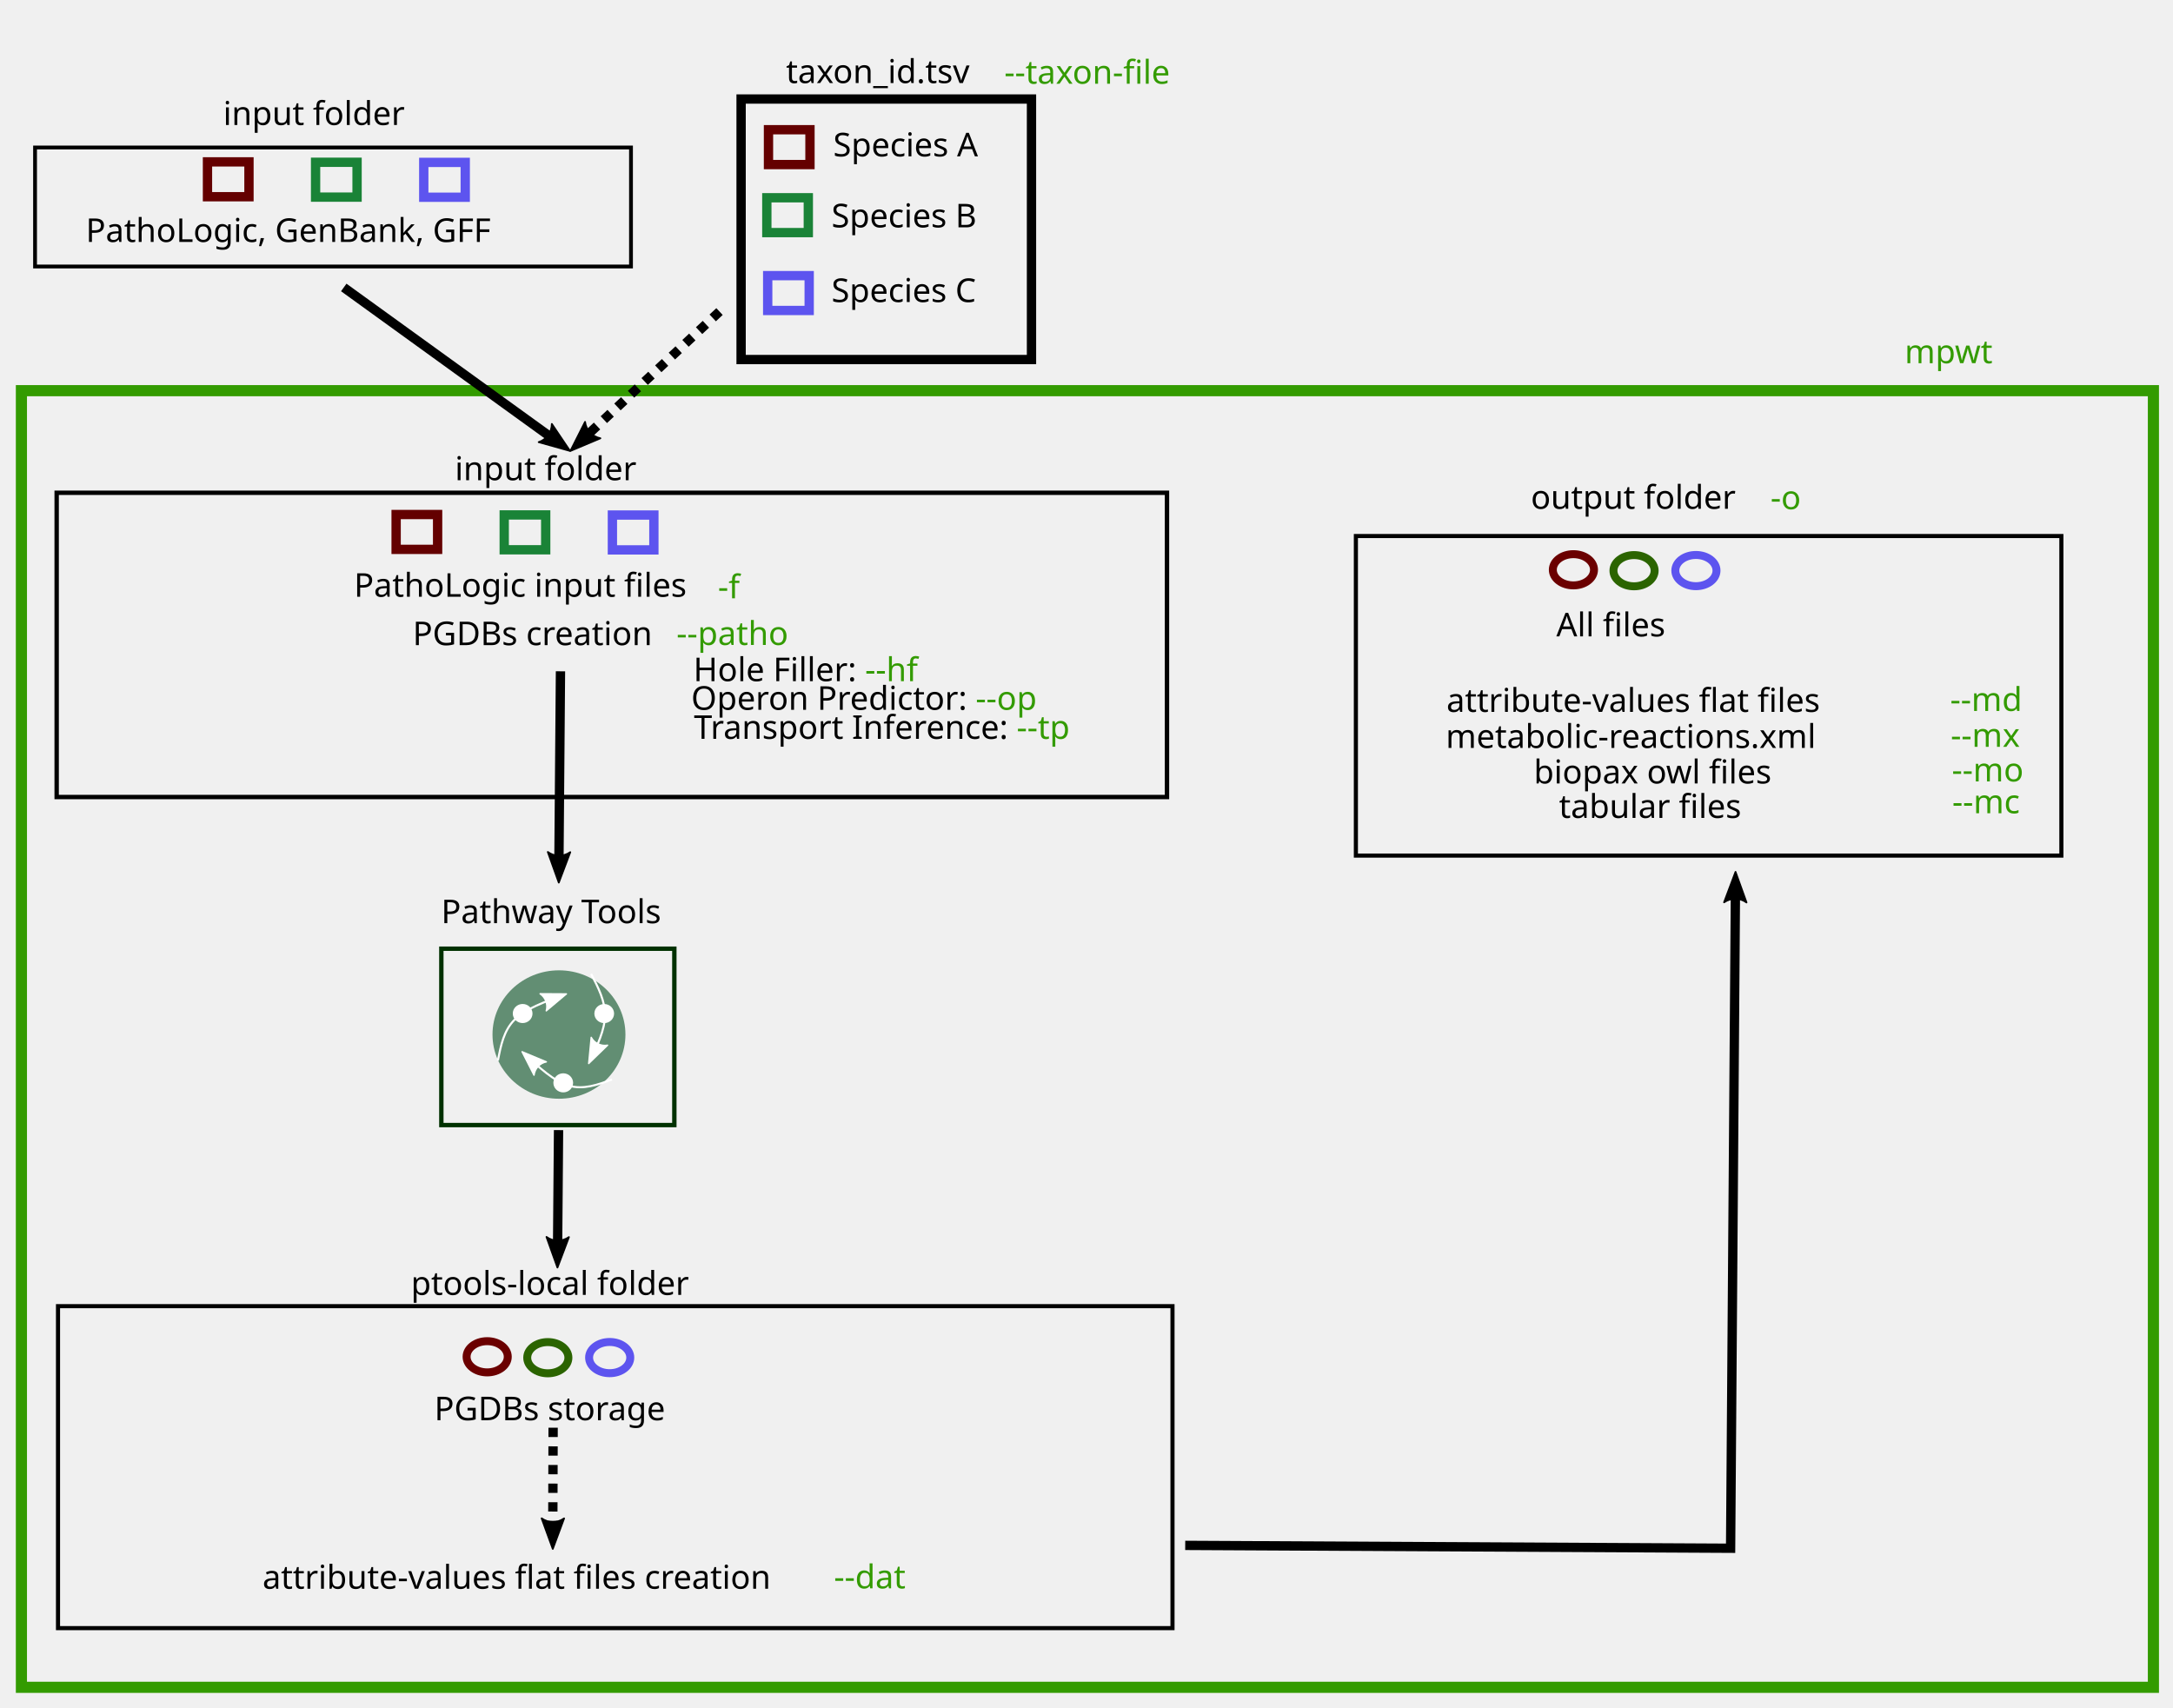
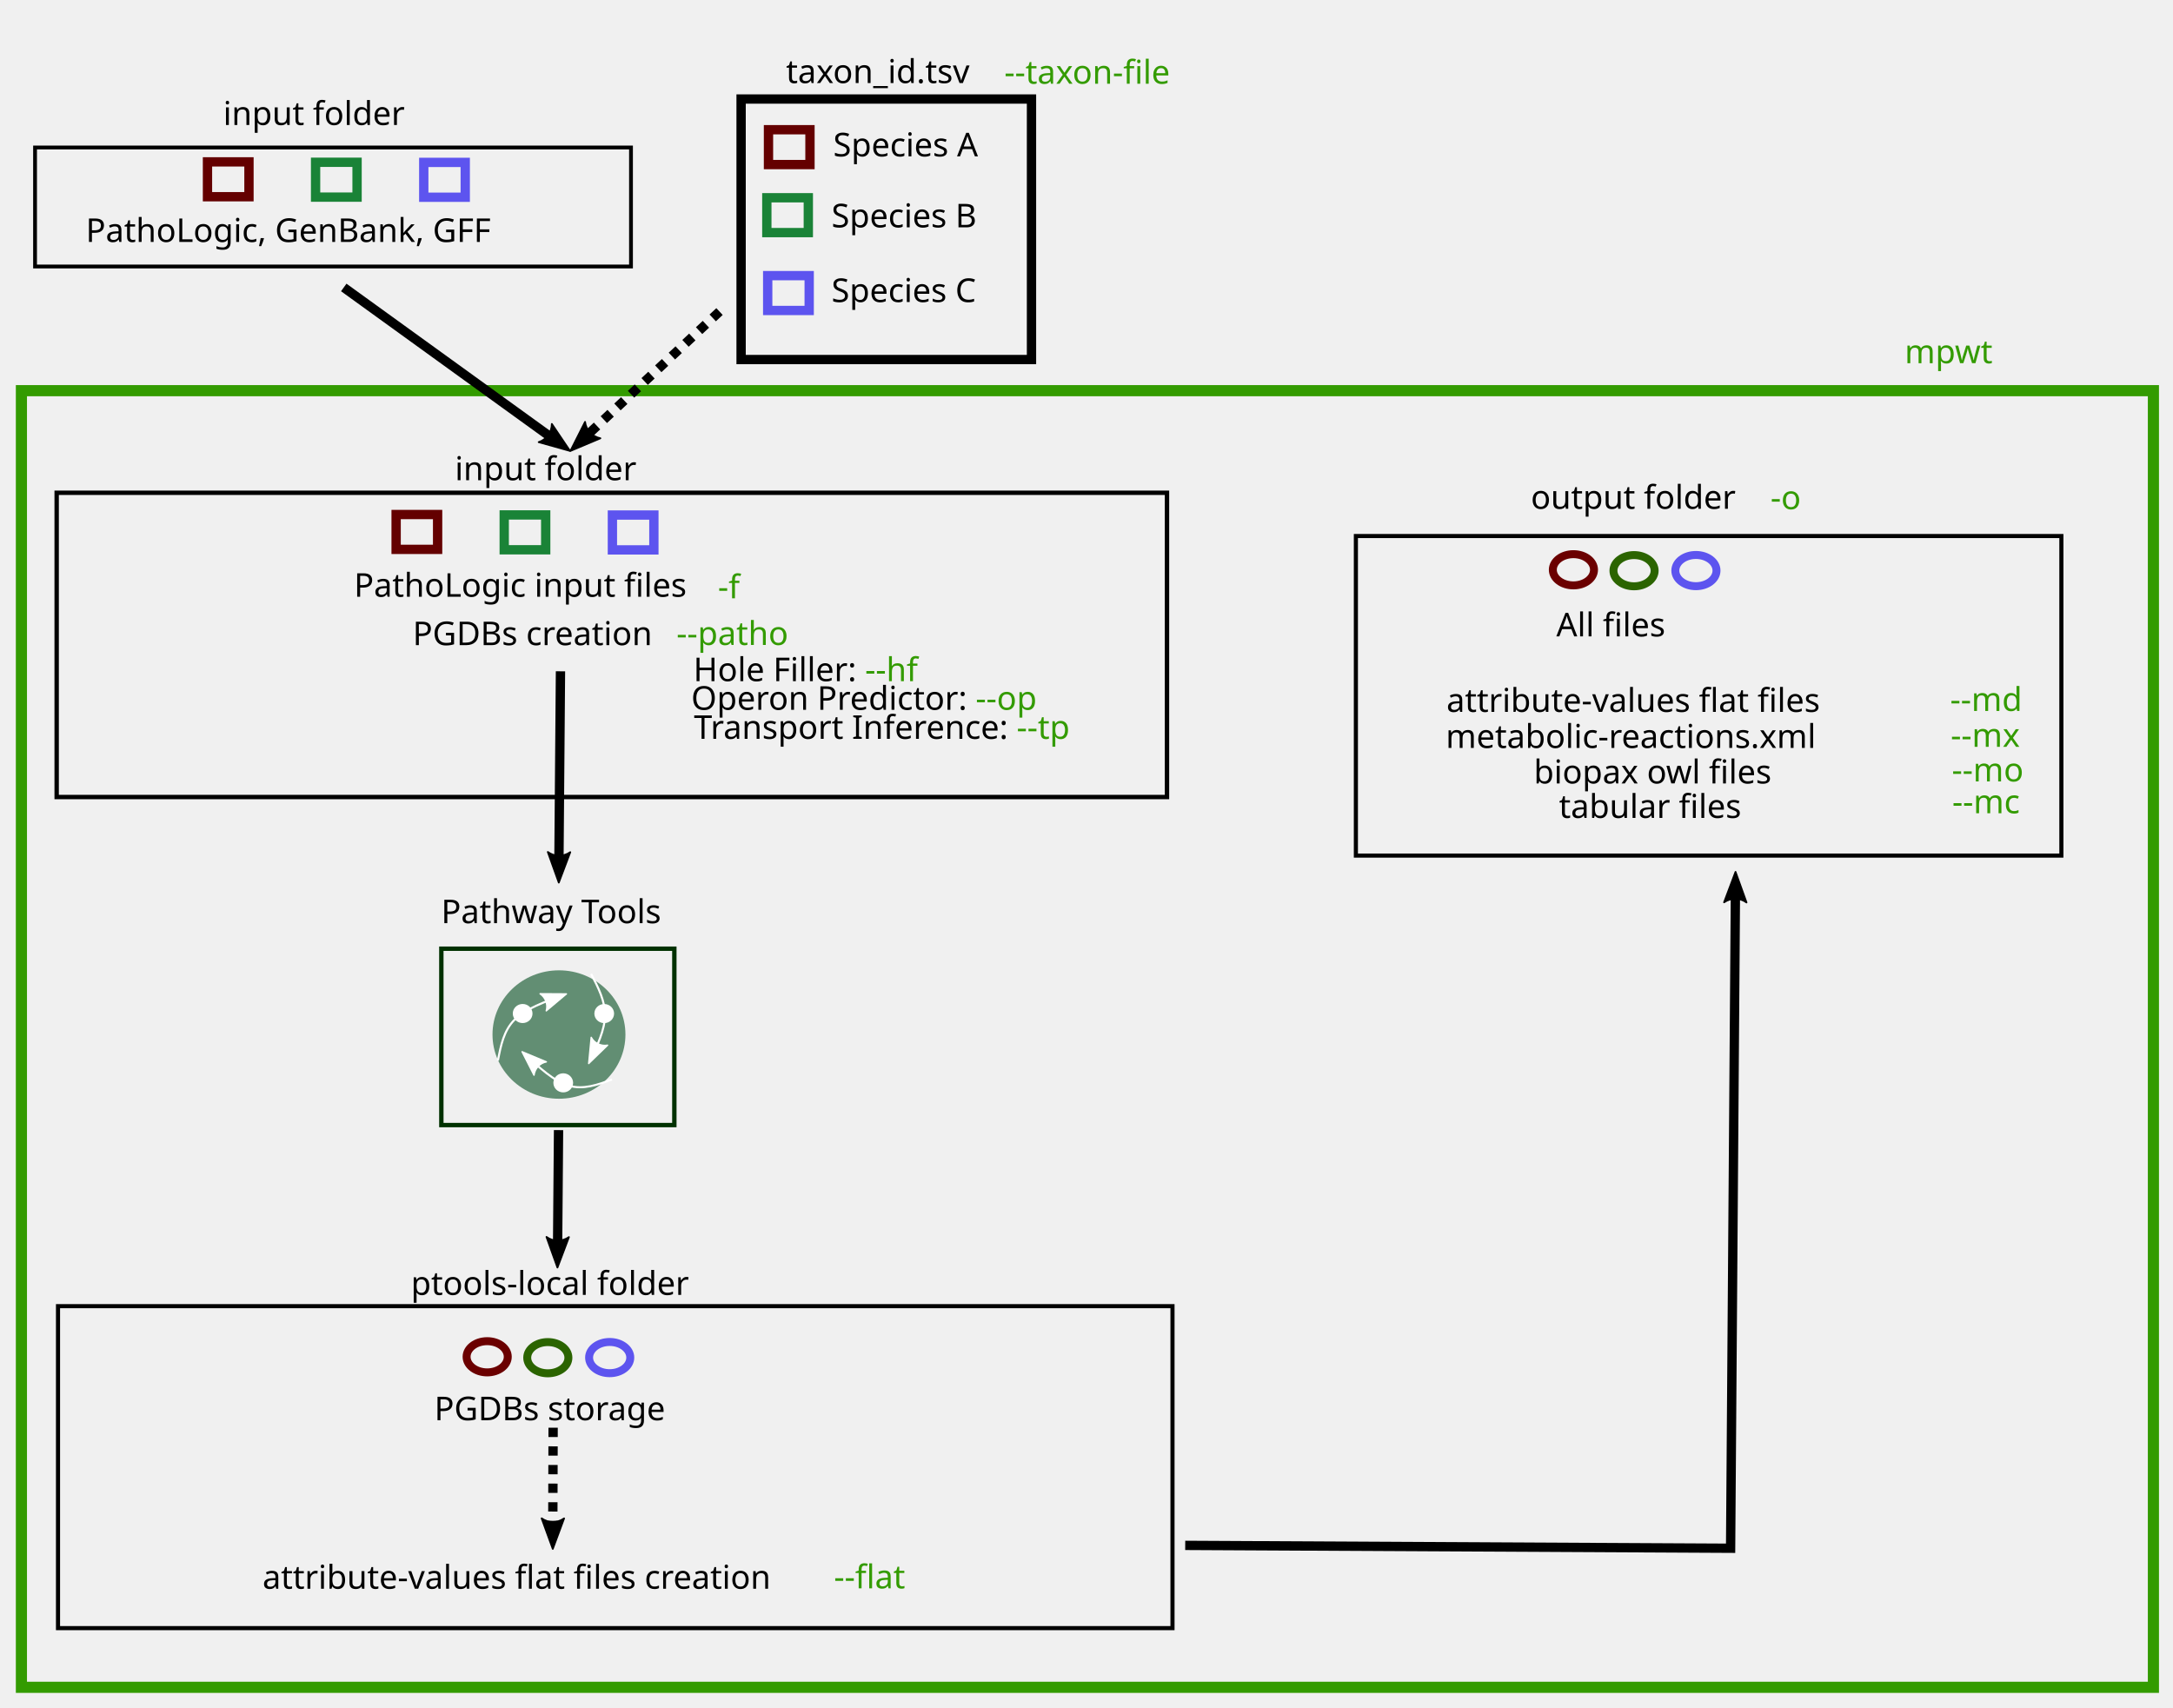
<svg xmlns="http://www.w3.org/2000/svg" xmlns:xlink="http://www.w3.org/1999/xlink" width="700mm" height="550mm" viewBox="0 0 700 550" version="1.1" id="svg8">
  <defs id="defs2">
    <marker style="overflow:visible;" id="marker5314" refX="0.0" refY="0.0" orient="auto">
      <path transform="scale(1.1) rotate(180) translate(1,0)" d="M 8.719,4.034 L -2.207,0.016 L 8.719,-4.002 C 6.973,-1.63 6.983,1.616 8.719,4.034 z " style="fill-rule:evenodd;stroke-width:0.625;stroke-linejoin:round;stroke:#ffffff;stroke-opacity:1;fill:#ffffff;fill-opacity:1" id="path5072" />
    </marker>
    <marker style="overflow:visible" id="marker3137" refX="0" refY="0" orient="auto">
      <path transform="matrix(-0.3,0,0,-0.3,0.69,0)" d="M 8.719,4.034 -2.207,0.016 8.719,-4.002 c -1.745,2.372 -1.735,5.617 -6e-7,8.035 z" style="fill:#000000;fill-opacity:1;fill-rule:evenodd;stroke:#000000;stroke-width:0.625;stroke-linejoin:round;stroke-opacity:1" id="path3135" />
    </marker>
    <marker style="overflow:visible" id="marker2995" refX="0" refY="0" orient="auto">
      <path transform="matrix(-0.3,0,0,-0.3,0.69,0)" d="M 8.719,4.034 -2.207,0.016 8.719,-4.002 c -1.745,2.372 -1.735,5.617 -6e-7,8.035 z" style="fill:#000000;fill-opacity:1;fill-rule:evenodd;stroke:#000000;stroke-width:0.625;stroke-linejoin:round;stroke-opacity:1" id="path2993" />
    </marker>
    <marker orient="auto" refY="0" refX="0" id="Arrow2Send" style="overflow:visible">
      <path id="path1419" style="fill:#000000;fill-opacity:1;fill-rule:evenodd;stroke:#000000;stroke-width:0.625;stroke-linejoin:round;stroke-opacity:1" d="M 8.719,4.034 -2.207,0.016 8.719,-4.002 c -1.745,2.372 -1.735,5.617 -6e-7,8.035 z" transform="matrix(-0.3,0,0,-0.3,0.69,0)" />
    </marker>
    <marker orient="auto" refY="0" refX="0" id="marker3495" style="overflow:visible">
      <path id="path3493" d="M 0,-7.071 -7.071,0 0,7.071 7.071,0 Z" style="fill:#000000;fill-opacity:1;fill-rule:evenodd;stroke:#000000;stroke-width:1pt;stroke-opacity:1" transform="scale(0.4)" />
    </marker>
    <marker style="overflow:visible" id="marker2469" refX="0" refY="0" orient="auto">
      <path transform="scale(0.4)" style="fill:#000000;fill-opacity:1;fill-rule:evenodd;stroke:#000000;stroke-width:1pt;stroke-opacity:1" d="M 0,-7.071 -7.071,0 0,7.071 7.071,0 Z" id="path2467" />
    </marker>
    <linearGradient id="linearGradient2311">
      <stop style="stop-color:#000000;stop-opacity:1;" offset="0" id="stop2307" />
      <stop style="stop-color:#000000;stop-opacity:0;" offset="1" id="stop2309" />
    </linearGradient>
    <marker orient="auto" refY="0" refX="0" id="marker1751" style="overflow:visible">
      <path id="path1749" d="M 0,-7.071 -7.071,0 0,7.071 7.071,0 Z" style="fill:#000000;fill-opacity:1;fill-rule:evenodd;stroke:#000000;stroke-width:1pt;stroke-opacity:1" transform="scale(0.4)" />
    </marker>
    <marker style="overflow:visible" id="marker1655" refX="0" refY="0" orient="auto">
      <path transform="scale(0.4)" style="fill:#000000;fill-opacity:1;fill-rule:evenodd;stroke:#000000;stroke-width:1pt;stroke-opacity:1" d="M 0,-7.071 -7.071,0 0,7.071 7.071,0 Z" id="path1653" />
    </marker>
    <marker orient="auto" refY="0" refX="0" id="marker1516" style="overflow:visible">
      <path id="path1514" d="M 5.77,0 -2.88,5 V -5 Z" style="fill:#000000;fill-opacity:1;fill-rule:evenodd;stroke:#000000;stroke-width:1pt;stroke-opacity:1" transform="scale(0.8)" />
    </marker>
    <marker style="overflow:visible" id="marker6047" refX="0" refY="0" orient="auto">
      <path transform="scale(-0.8)" style="fill:#000000;fill-opacity:1;fill-rule:evenodd;stroke:#000000;stroke-width:1pt;stroke-opacity:1" d="M 5.77,0 -2.88,5 V -5 Z" id="path6045" />
    </marker>
    <marker style="overflow:visible" id="marker5811" refX="0" refY="0" orient="auto">
      <path transform="scale(0.8)" style="fill:#000000;fill-opacity:1;fill-rule:evenodd;stroke:#000000;stroke-width:1pt;stroke-opacity:1" d="M 5.77,0 -2.88,5 V -5 Z" id="path5809" />
    </marker>
    <marker orient="auto" refY="0" refX="0" id="Arrow2Lend" style="overflow:visible">
      <path id="path5326" style="fill:#000000;fill-opacity:1;fill-rule:evenodd;stroke:#000000;stroke-width:0.625;stroke-linejoin:round;stroke-opacity:1" d="M 8.719,4.034 -2.207,0.016 8.719,-4.002 c -1.745,2.372 -1.735,5.617 -6e-7,8.035 z" transform="matrix(-1.1,0,0,-1.1,-1.1,0)" />
    </marker>
    <marker orient="auto" refY="0" refX="0" id="Arrow1Lstart" style="overflow:visible">
      <path id="path5305" d="M 0,0 5,-5 -12.5,0 5,5 Z" style="fill:#000000;fill-opacity:1;fill-rule:evenodd;stroke:#000000;stroke-width:1pt;stroke-opacity:1" transform="matrix(0.8,0,0,0.8,10,0)" />
    </marker>
    <marker orient="auto" refY="0" refX="0" id="Arrow1Lend" style="overflow:visible">
      <path id="path5308" d="M 0,0 5,-5 -12.5,0 5,5 Z" style="fill:#000000;fill-opacity:1;fill-rule:evenodd;stroke:#000000;stroke-width:1pt;stroke-opacity:1" transform="matrix(-0.8,0,0,-0.8,-10,0)" />
    </marker>
    <marker style="overflow:visible" id="marker6083-6" refX="0" refY="0" orient="auto">
      <path transform="scale(0.8)" style="fill:#000000;fill-opacity:1;fill-rule:evenodd;stroke:#000000;stroke-width:1pt;stroke-opacity:1" d="M 5.77,0 -2.88,5 V -5 Z" id="path6081-5" />
    </marker>
    <marker style="overflow:visible" id="marker6083-6-4" refX="0" refY="0" orient="auto">
      <path transform="scale(0.8)" style="fill:#000000;fill-opacity:1;fill-rule:evenodd;stroke:#000000;stroke-width:1pt;stroke-opacity:1" d="M 5.77,0 -2.88,5 V -5 Z" id="path6081-5-1" />
    </marker>
    <marker orient="auto" refY="0" refX="0" id="marker1516-6" style="overflow:visible">
      <path id="path1514-4" d="M 5.77,0 -2.88,5 V -5 Z" style="fill:#000000;fill-opacity:1;fill-rule:evenodd;stroke:#000000;stroke-width:1pt;stroke-opacity:1" transform="scale(0.8)" />
    </marker>
    <linearGradient xlink:href="#linearGradient2311" id="linearGradient2313" x1="74.477" y1="47.095" x2="296.805" y2="47.095" gradientUnits="userSpaceOnUse" />
    <marker style="overflow:visible" id="marker2469-7" refX="0" refY="0" orient="auto">
      <path transform="scale(0.4)" style="fill:#000000;fill-opacity:1;fill-rule:evenodd;stroke:#000000;stroke-width:1pt;stroke-opacity:1" d="M 0,-7.071 -7.071,0 0,7.071 7.071,0 Z" id="path2467-1" />
    </marker>
    <marker style="overflow:visible" id="marker2469-7-8" refX="0" refY="0" orient="auto">
      <path transform="scale(0.4)" style="fill:#000000;fill-opacity:1;fill-rule:evenodd;stroke:#000000;stroke-width:1pt;stroke-opacity:1" d="M 0,-7.071 -7.071,0 0,7.071 7.071,0 Z" id="path2467-1-6" />
    </marker>
    <marker orient="auto" refY="0" refX="0" id="marker3495-0" style="overflow:visible">
      <path id="path3493-7" d="M 0,-7.071 -7.071,0 0,7.071 7.071,0 Z" style="fill:#000000;fill-opacity:1;fill-rule:evenodd;stroke:#000000;stroke-width:1pt;stroke-opacity:1" transform="scale(0.4)" />
    </marker>
    <marker orient="auto" refY="0" refX="0" id="marker1751-2" style="overflow:visible">
      <path id="path1749-8" d="M 0,-7.071 -7.071,0 0,7.071 7.071,0 Z" style="fill:#000000;fill-opacity:1;fill-rule:evenodd;stroke:#000000;stroke-width:1pt;stroke-opacity:1" transform="scale(0.4)" />
    </marker>
    <marker orient="auto" refY="0" refX="0" id="Arrow2Send-8" style="overflow:visible">
      <path id="path1419-6" style="fill:#000000;fill-opacity:1;fill-rule:evenodd;stroke:#000000;stroke-width:0.625;stroke-linejoin:round;stroke-opacity:1" d="M 8.719,4.034 -2.207,0.016 8.719,-4.002 c -1.745,2.372 -1.735,5.617 -6e-7,8.035 z" transform="matrix(-0.3,0,0,-0.3,0.69,0)" />
    </marker>
    <marker orient="auto" refY="0" refX="0" id="Arrow2Send-8-6" style="overflow:visible">
      <path id="path1419-6-0" style="fill:#000000;fill-opacity:1;fill-rule:evenodd;stroke:#000000;stroke-width:0.625;stroke-linejoin:round;stroke-opacity:1" d="M 8.719,4.034 -2.207,0.016 8.719,-4.002 c -1.745,2.372 -1.735,5.617 -6e-7,8.035 z" transform="matrix(-0.3,0,0,-0.3,0.69,0)" />
    </marker>
    <marker orient="auto" refY="0" refX="0" id="Arrow2Send-8-7" style="overflow:visible">
      <path id="path1419-6-6" style="fill:#000000;fill-opacity:1;fill-rule:evenodd;stroke:#000000;stroke-width:0.625;stroke-linejoin:round;stroke-opacity:1" d="M 8.719,4.034 -2.207,0.016 8.719,-4.002 c -1.745,2.372 -1.735,5.617 -6e-7,8.035 z" transform="matrix(-0.3,0,0,-0.3,0.69,0)" />
    </marker>
    <marker orient="auto" refY="0" refX="0" id="Arrow2Send-8-1" style="overflow:visible">
      <path id="path1419-6-5" style="fill:#000000;fill-opacity:1;fill-rule:evenodd;stroke:#000000;stroke-width:0.625;stroke-linejoin:round;stroke-opacity:1" d="M 8.719,4.034 -2.207,0.016 8.719,-4.002 c -1.745,2.372 -1.735,5.617 -6e-7,8.035 z" transform="matrix(-0.3,0,0,-0.3,0.69,0)" />
    </marker>
    <marker style="overflow:visible" id="marker5314-5" refX="0" refY="0" orient="auto">
      <path transform="matrix(-1.1,0,0,-1.1,-1.1,0)" d="M 8.719,4.034 -2.207,0.016 8.719,-4.002 c -1.745,2.372 -1.735,5.617 -6e-7,8.035 z" style="fill:#ffffff;fill-opacity:1;fill-rule:evenodd;stroke:#ffffff;stroke-width:0.625;stroke-linejoin:round;stroke-opacity:1" id="path5072-5" />
    </marker>
    <marker style="overflow:visible" id="marker5314-5-2" refX="0" refY="0" orient="auto">
      <path transform="matrix(-1.1,0,0,-1.1,-1.1,0)" d="M 8.719,4.034 -2.207,0.016 8.719,-4.002 c -1.745,2.372 -1.735,5.617 -6e-7,8.035 z" style="fill:#ffffff;fill-opacity:1;fill-rule:evenodd;stroke:#ffffff;stroke-width:0.625;stroke-linejoin:round;stroke-opacity:1" id="path5072-5-8" />
    </marker>
  </defs>
  <g id="layer1" transform="translate(-1.156679,309.6719)">
    <rect style="fill:#241f1c;fill-opacity:0;stroke:#339b00;stroke-width:3.59;stroke-miterlimit:4;stroke-dasharray:none;stroke-opacity:1" id="rect21" width="686.792" height="417.686" x="8.054" y="-183.824" />
    <flowRoot xml:space="preserve" id="flowRoot4535" style="font-style:normal;font-weight:normal;font-size:40px;line-height:1.25;font-family:sans-serif;letter-spacing:0px;word-spacing:0px;fill:#000000;fill-opacity:1;stroke:none" transform="scale(0.2645833)">
      <flowRegion id="flowRegion4537">
        <rect id="rect4539" width="165.665" height="74.751" x="-12.122" y="39.636" />
      </flowRegion>
      <flowPara id="flowPara4541">PathoLogic, GenbBank, GFF</flowPara>
    </flowRoot>
    <text xml:space="preserve" style="font-style:normal;font-weight:normal;font-size:10.583px;line-height:1.25;font-family:sans-serif;letter-spacing:0px;word-spacing:0px;fill:#000000;fill-opacity:1;stroke:none;stroke-width:0.265" x="28.788" y="-231.735" id="text1171">
      <tspan x="28.788" y="-231.735" id="tspan1169" style="stroke-width:0.265">
        <tspan x="28.788" y="-231.735" id="tspan1167" style="stroke-width:0.265">PathoLogic, GenBank, GFF</tspan>
      </tspan>
    </text>
    <text xml:space="preserve" style="font-style:normal;font-weight:normal;font-size:10.583px;line-height:1.25;font-family:sans-serif;letter-spacing:0px;word-spacing:0px;fill:#000000;fill-opacity:1;stroke:none;stroke-width:0.265" x="254.365" y="-282.912" id="text1183">
      <tspan x="254.365" y="-282.912" id="tspan1181" style="stroke-width:0.265">
        <tspan x="254.365" y="-282.912" id="tspan1179" style="stroke-width:0.265">taxon_id.tsv</tspan>
      </tspan>
    </text>
    <ellipse style="fill:#241f1c;fill-opacity:0;stroke:#6b0000;stroke-width:2.566;stroke-miterlimit:4;stroke-dasharray:none;stroke-opacity:1" id="path4578" cx="158.096" cy="127.388" rx="6.631" ry="5.028" />
    <ellipse style="fill:#241f1c;fill-opacity:0;stroke:#2b6400;stroke-width:2.566;stroke-miterlimit:4;stroke-dasharray:none;stroke-opacity:1" id="path4578-4" cx="177.626" cy="127.683" rx="6.631" ry="5.028" />
    <ellipse style="fill:#241f1c;fill-opacity:0;stroke:#2c1fef;stroke-width:2.566;stroke-miterlimit:4;stroke-dasharray:none;stroke-opacity:0.745" id="path4578-4-5" cx="197.558" cy="127.647" rx="6.631" ry="5.028" />
    <text xml:space="preserve" style="font-style:normal;font-weight:normal;font-size:10.583px;line-height:1.25;font-family:sans-serif;letter-spacing:0px;word-spacing:0px;fill:#000000;fill-opacity:1;stroke:none;stroke-width:0.265" x="133.521" y="107.454" id="text1225">
      <tspan x="133.521" y="107.454" id="tspan1223" style="stroke-width:0.265">
        <tspan x="133.521" y="107.454" id="tspan1221" style="stroke-width:0.265">ptools-local folder</tspan>
      </tspan>
    </text>
    <text xml:space="preserve" style="font-style:normal;font-weight:normal;font-size:10.583px;line-height:1.25;font-family:sans-serif;letter-spacing:0px;word-spacing:0px;fill:#000000;fill-opacity:1;stroke:none;stroke-width:0.265" x="134.1" y="-101.854" id="text1231">
      <tspan x="134.1" y="-101.854" id="tspan1229" style="stroke-width:0.265">
        <tspan x="134.1" y="-101.854" id="tspan1227" style="stroke-width:0.265">PGDBs creation</tspan>
      </tspan>
    </text>
    <text id="text1096" y="202.108" x="85.724" style="font-style:normal;font-weight:normal;font-size:10.583px;line-height:1.25;font-family:sans-serif;letter-spacing:0px;word-spacing:0px;fill:#000000;fill-opacity:1;stroke:none;stroke-width:0.265" xml:space="preserve">
      <tspan style="stroke-width:0.265" id="tspan1094" y="202.108" x="85.724">
        <tspan style="stroke-width:0.265" id="tspan1092" y="202.108" x="85.724">attribute-values flat files creation</tspan>
      </tspan>
    </text>
    <text xml:space="preserve" style="font-style:normal;font-weight:normal;font-size:10.583px;line-height:1.25;font-family:sans-serif;letter-spacing:0px;word-spacing:0px;fill:#000000;fill-opacity:1;stroke:none;stroke-width:0.265" x="269.8" y="201.99" id="text1141">
      <tspan x="269.8" y="201.99" id="tspan1139" style="fill:#339b00;fill-opacity:1;stroke:none;stroke-width:0.265">
-         <tspan x="269.8" y="201.99" style="fill:#339b00;fill-opacity:1;stroke:none;stroke-width:0.265;stroke-opacity:1" id="tspan1137">--dat</tspan>
+         <tspan x="269.8" y="201.99" style="fill:#339b00;fill-opacity:1;stroke:none;stroke-width:0.265;stroke-opacity:1" id="tspan1137">--flat</tspan>
      </tspan>
    </text>
    <text xml:space="preserve" style="font-style:normal;font-weight:normal;font-size:10.583px;line-height:1.25;font-family:sans-serif;letter-spacing:0px;word-spacing:0px;fill:#000000;fill-opacity:1;stroke:none;stroke-width:0.265" x="494.299" y="-145.771" id="text1285">
      <tspan x="494.299" y="-145.771" id="tspan1283" style="stroke-width:0.265">
        <tspan x="494.299" y="-145.771" id="tspan1281" style="stroke-width:0.265">output folder</tspan>
      </tspan>
    </text>
    <rect style="fill:#241f1c;fill-opacity:0;stroke:#000000;stroke-width:1.324;stroke-miterlimit:4;stroke-dasharray:none;stroke-opacity:1" id="rect21-8-0-1" width="227.266" height="102.937" x="437.933" y="-136.999" />
    <text xml:space="preserve" style="font-style:normal;font-weight:normal;font-size:10.583px;line-height:1.25;font-family:sans-serif;letter-spacing:0px;word-spacing:0px;fill:#000000;fill-opacity:1;stroke:none;stroke-width:0.265" x="467.119" y="-80.349" id="text1279">
      <tspan x="467.119" y="-80.349" id="tspan1277" style="stroke-width:0.265">
        <tspan x="467.119" y="-80.349" id="tspan1275" style="stroke-width:0.265">attribute-values flat files</tspan>
      </tspan>
    </text>
    <rect style="fill:#241f1c;fill-opacity:0;stroke:#000000;stroke-width:1.412;stroke-miterlimit:4;stroke-dasharray:none;stroke-opacity:1" id="rect21-8-9" width="357.677" height="98.01" x="19.409" y="-150.934" />
    <text xml:space="preserve" style="font-style:normal;font-weight:normal;font-size:10.583px;line-height:1.25;font-family:sans-serif;letter-spacing:0px;word-spacing:0px;fill:#000000;fill-opacity:1;stroke:none;stroke-width:0.265" x="147.689" y="-154.989" id="text1177">
      <tspan x="147.689" y="-154.989" id="tspan1175" style="stroke-width:0.265">
        <tspan x="147.689" y="-154.989" id="tspan1173" style="stroke-width:0.265">input folder</tspan>
      </tspan>
    </text>
    <text xml:space="preserve" style="font-style:normal;font-weight:normal;font-size:10.583px;line-height:1.25;font-family:sans-serif;letter-spacing:0px;word-spacing:0px;fill:#000000;fill-opacity:1;stroke:none;stroke-width:0.265" x="115.187" y="-117.444" id="text1219">
      <tspan x="115.187" y="-117.444" id="tspan1217" style="stroke-width:0.265">
        <tspan x="115.187" y="-117.444" id="tspan1215" style="stroke-width:0.265">PathoLogic input files</tspan>
      </tspan>
    </text>
    <rect style="fill:none;fill-rule:evenodd;stroke:#640000;stroke-width:3;stroke-miterlimit:4;stroke-dasharray:none;stroke-opacity:1" id="rect5028-4" width="13.363" height="11.225" x="128.763" y="-143.928" />
    <rect style="fill:none;fill-rule:evenodd;stroke:#2c1fef;stroke-width:3;stroke-miterlimit:4;stroke-dasharray:none;stroke-opacity:0.746" id="rect5028-7-7" width="13.363" height="11.225" x="198.432" y="-143.76" />
    <rect style="fill:none;fill-rule:evenodd;stroke:#0c7c2b;stroke-width:3;stroke-miterlimit:4;stroke-dasharray:none;stroke-opacity:0.934" id="rect5028-7-3-5" width="13.363" height="11.225" x="163.584" y="-143.796" />
    <rect style="fill:none;fill-rule:evenodd;stroke:#000000;stroke-width:3;stroke-miterlimit:4;stroke-dasharray:none;stroke-opacity:1" id="rect5153" width="93.544" height="83.923" x="239.893" y="-277.774" />
    <rect style="fill:none;fill-rule:evenodd;stroke:#640000;stroke-width:3;stroke-miterlimit:4;stroke-dasharray:none;stroke-opacity:1" id="rect5028-43" width="13.363" height="11.225" x="248.713" y="-267.885" />
    <rect style="fill:none;fill-rule:evenodd;stroke:#0c7c2b;stroke-width:3;stroke-miterlimit:4;stroke-dasharray:none;stroke-opacity:0.934" id="rect5028-7-3-53" width="13.363" height="11.225" x="248.179" y="-245.969" />
    <rect style="fill:none;fill-rule:evenodd;stroke:#2c1fef;stroke-width:3;stroke-miterlimit:4;stroke-dasharray:none;stroke-opacity:0.746" id="rect5028-7-5" width="13.363" height="11.225" x="248.46" y="-220.882" />
    <text xml:space="preserve" style="font-style:normal;font-weight:normal;font-size:10.583px;line-height:1.25;font-family:sans-serif;letter-spacing:0px;word-spacing:0px;fill:#000000;fill-opacity:1;stroke:none;stroke-width:0.265" x="269.56" y="-259.299" id="text1189">
      <tspan x="269.56" y="-259.299" id="tspan1187" style="stroke-width:0.265">
        <tspan x="269.56" y="-259.299" id="tspan1185" style="stroke-width:0.265">Species A</tspan>
      </tspan>
    </text>
    <text xml:space="preserve" style="font-style:normal;font-weight:normal;font-size:10.583px;line-height:1.25;font-family:sans-serif;letter-spacing:0px;word-spacing:0px;fill:#000000;fill-opacity:1;stroke:none;stroke-width:0.265" x="268.999" y="-236.435" id="text1195">
      <tspan x="268.999" y="-236.435" id="tspan1193" style="stroke-width:0.265">
        <tspan x="268.999" y="-236.435" id="tspan1191" style="stroke-width:0.265">Species B</tspan>
      </tspan>
    </text>
    <text xml:space="preserve" style="font-style:normal;font-weight:normal;font-size:10.583px;line-height:1.25;font-family:sans-serif;letter-spacing:0px;word-spacing:0px;fill:#000000;fill-opacity:1;stroke:none;stroke-width:0.265" x="268.999" y="-212.381" id="text1201">
      <tspan x="268.999" y="-212.381" id="tspan1199" style="stroke-width:0.265">
        <tspan x="268.999" y="-212.381" id="tspan1197" style="stroke-width:0.265">Species C</tspan>
      </tspan>
    </text>
    <text xml:space="preserve" style="font-style:normal;font-weight:normal;font-size:10.583px;line-height:1.25;font-family:sans-serif;letter-spacing:0px;word-spacing:0px;fill:#000000;fill-opacity:1;stroke:none;stroke-width:0.265" x="81.784" y="-1.273" id="text5258">
      <tspan id="tspan5256" x="81.784" y="8.383" style="stroke-width:0.265" />
    </text>
    <text xml:space="preserve" style="font-style:normal;font-weight:normal;font-size:10.583px;line-height:1.25;font-family:sans-serif;letter-spacing:0px;word-spacing:0px;fill:#000000;fill-opacity:1;stroke:none;stroke-width:0.265" x="80.715" y="-0.204" id="text5262">
      <tspan id="tspan5260" x="80.715" y="9.452" style="stroke-width:0.265" />
    </text>
    <text xml:space="preserve" style="font-style:normal;font-weight:normal;font-size:10.583px;line-height:1.25;font-family:sans-serif;letter-spacing:0px;word-spacing:0px;fill:#000000;fill-opacity:1;stroke:none;stroke-width:0.265" x="73.046" y="-269.412" id="text1165">
      <tspan x="73.046" y="-269.412" id="tspan1163" style="stroke-width:0.265">
        <tspan x="73.046" y="-269.412" id="tspan1161" style="stroke-width:0.265">input folder</tspan>
      </tspan>
    </text>
    <rect style="fill:#241f1c;fill-opacity:0;stroke:#000000;stroke-width:1.225;stroke-miterlimit:4;stroke-dasharray:none;stroke-opacity:1" id="rect21-8-9-3" width="191.975" height="38.335" x="12.447" y="-262.161" />
    <text xml:space="preserve" style="font-style:normal;font-weight:normal;font-size:10.583px;line-height:1.25;font-family:sans-serif;letter-spacing:0px;word-spacing:0px;fill:#000000;fill-opacity:1;stroke:none;stroke-width:0.265" x="219.074" y="-101.911" id="text1135">
      <tspan x="219.074" y="-101.911" id="tspan1133" style="fill:#339b00;fill-opacity:1;stroke-width:0.265">
        <tspan x="219.074" y="-101.911" id="tspan1131" style="fill:#339b00;fill-opacity:1;stroke-width:0.265">--patho</tspan>
      </tspan>
    </text>
    <text xml:space="preserve" style="font-style:normal;font-weight:normal;font-size:10.583px;line-height:1.25;font-family:sans-serif;letter-spacing:0px;word-spacing:0px;fill:#000000;fill-opacity:1;stroke:none;stroke-width:0.265" x="232.423" y="-116.93" id="text1123">
      <tspan x="232.423" y="-116.93" id="tspan1121" style="fill:#339b00;fill-opacity:1;stroke-width:0.265">
        <tspan x="232.423" y="-116.93" id="tspan1119" style="fill:#339b00;fill-opacity:1;stroke-width:0.265">-f</tspan>
      </tspan>
    </text>
    <ellipse style="fill:#241f1c;fill-opacity:0;stroke:#6b0000;stroke-width:2.566;stroke-miterlimit:4;stroke-dasharray:none;stroke-opacity:1" id="path4578-9" cx="508.008" cy="-126.13" rx="6.631" ry="5.028" />
    <ellipse style="fill:#241f1c;fill-opacity:0;stroke:#2b6400;stroke-width:2.566;stroke-miterlimit:4;stroke-dasharray:none;stroke-opacity:1" id="path4578-4-0" cx="527.539" cy="-125.835" rx="6.631" ry="5.028" />
    <ellipse style="fill:#241f1c;fill-opacity:0;stroke:#2c1fef;stroke-width:2.566;stroke-miterlimit:4;stroke-dasharray:none;stroke-opacity:0.745" id="path4578-4-5-6" cx="547.47" cy="-125.871" rx="6.631" ry="5.028" />
    <path style="fill:none;stroke:#000000;stroke-width:3;stroke-linecap:butt;stroke-linejoin:miter;stroke-miterlimit:4;stroke-dasharray:none;stroke-dashoffset:0;stroke-opacity:1;marker-end:url(#marker2995)" d="m 111.892,-217.073 69.585,50.29" id="path1645" />
    <path style="fill:none;stroke:#000000;stroke-width:3;stroke-linecap:butt;stroke-linejoin:miter;stroke-miterlimit:4;stroke-dasharray:3, 3;stroke-dashoffset:0;stroke-opacity:1;marker-end:url(#marker3137)" d="m 232.938,-209.31 -45.076,42.115" id="path1849" />
    <text xml:space="preserve" style="font-style:normal;font-weight:normal;font-size:10.583px;line-height:1.25;font-family:sans-serif;letter-spacing:0px;word-spacing:0px;fill:#000000;fill-opacity:1;stroke:none;stroke-width:0.265" x="224.513" y="-90.254" id="text1135-3-5">
      <tspan x="224.513" y="-90.254" id="tspan1133-6-3" style="stroke-width:0.265">Hole Filler: <tspan style="fill:#339b00;fill-opacity:1" id="tspan1202">--hf</tspan>
      </tspan>
    </text>
    <text xml:space="preserve" style="font-style:normal;font-weight:normal;font-size:10.583px;line-height:1.25;font-family:sans-serif;letter-spacing:0px;word-spacing:0px;fill:#000000;fill-opacity:1;stroke:none;stroke-width:0.265" x="223.81" y="-81.027" id="text1135-3-5-6">
      <tspan x="223.81" y="-81.027" id="tspan1133-6-3-2" style="stroke-width:0.265">Operon Predictor: <tspan style="fill:#339b00;fill-opacity:1" id="tspan1204">--op</tspan>
      </tspan>
    </text>
    <text xml:space="preserve" style="font-style:normal;font-weight:normal;font-size:10.583px;line-height:1.25;font-family:sans-serif;letter-spacing:0px;word-spacing:0px;fill:#000000;fill-opacity:1;stroke:none;stroke-width:0.265" x="224.682" y="-71.67" id="text1135-3-5-6-9">
      <tspan x="224.682" y="-71.67" id="tspan1133-6-3-2-1" style="stroke-width:0.265">Transport Inference: <tspan style="fill:#339b00;fill-opacity:1" id="tspan1206">--tp</tspan>
      </tspan>
    </text>
    <flowRoot style="font-style:normal;font-weight:normal;font-size:40px;line-height:1.25;font-family:sans-serif;letter-spacing:0px;word-spacing:0px;fill:#000000;fill-opacity:1;stroke:none" id="flowRoot1263" xml:space="preserve">
      <flowRegion id="flowRegion1265">
        <rect y="922.461" x="514.229" height="47.595" width="91.136" id="rect1267" />
      </flowRegion>
      <flowPara id="flowPara1269" />
    </flowRoot>
    <text xml:space="preserve" style="font-style:normal;font-weight:normal;font-size:10.583px;line-height:1.25;font-family:sans-serif;letter-spacing:0px;word-spacing:0px;fill:#000000;fill-opacity:1;stroke:none;stroke-width:0.265" x="614.698" y="-192.665" id="text1189-3">
      <tspan x="614.698" y="-192.665" id="tspan1187-6" style="fill:#339b00;fill-opacity:1;stroke-width:0.265">mpwt</tspan>
    </text>
    <rect style="fill:#241f1c;fill-opacity:0;stroke:#000000;stroke-width:1.324;stroke-miterlimit:4;stroke-dasharray:none;stroke-opacity:1" id="rect21-8-0-1-3" width="359.015" height="103.714" x="19.844" y="111.085" />
    <text xml:space="preserve" style="font-style:normal;font-weight:normal;font-size:10.583px;line-height:1.25;font-family:sans-serif;letter-spacing:0px;word-spacing:0px;fill:#000000;fill-opacity:1;stroke:none;stroke-width:0.265" x="502.503" y="-104.671" id="text1231-5">
      <tspan x="502.503" y="-104.671" id="tspan1229-1" style="stroke-width:0.265">All files<tspan x="502.503" y="-104.671" id="tspan1227-7" style="stroke-width:0.265" />
      </tspan>
    </text>
    <text xml:space="preserve" style="font-style:normal;font-weight:normal;font-size:10.583px;line-height:1.25;font-family:sans-serif;letter-spacing:0px;word-spacing:0px;fill:#000000;fill-opacity:1;stroke:none;stroke-width:0.265" x="571.5" y="-145.647" id="text1135-4">
      <tspan x="571.5" y="-145.647" id="tspan1133-3" style="fill:#339b00;fill-opacity:1;stroke-width:0.265">-o</tspan>
    </text>
    <text xml:space="preserve" style="font-style:normal;font-weight:normal;font-size:10.583px;line-height:1.25;font-family:sans-serif;letter-spacing:0px;word-spacing:0px;fill:#000000;fill-opacity:1;stroke:none;stroke-width:0.265" x="629.366" y="-80.654" id="text1141-4">
      <tspan x="629.366" y="-80.654" id="tspan1139-6" style="fill:#339b00;fill-opacity:1;stroke:none;stroke-width:0.265">--md<tspan x="629.366" y="-80.654" style="fill:#339b00;fill-opacity:1;stroke:none;stroke-width:0.265;stroke-opacity:1" id="tspan1137-9" />
      </tspan>
    </text>
    <text xml:space="preserve" style="font-style:normal;font-weight:normal;font-size:10.583px;line-height:1.25;font-family:sans-serif;letter-spacing:0px;word-spacing:0px;fill:#000000;fill-opacity:1;stroke:none;stroke-width:0.265" x="141.064" y="147.82" id="text1231-6">
      <tspan x="141.064" y="147.82" id="tspan1229-4" style="stroke-width:0.265">
        <tspan x="141.064" y="147.82" id="tspan1227-1" style="stroke-width:0.265">PGDBs storage</tspan>
      </tspan>
    </text>
    <path style="fill:none;stroke:#000000;stroke-width:3;stroke-linecap:butt;stroke-linejoin:miter;stroke-miterlimit:4;stroke-dasharray:3, 3;stroke-dashoffset:0;stroke-opacity:1;marker-end:url(#Arrow2Send)" d="m 179.334,150.239 -0.111,34.977" id="path1849-8" />
    <path style="fill:none;stroke:#000000;stroke-width:3;stroke-linecap:butt;stroke-linejoin:miter;stroke-miterlimit:4;stroke-dasharray:none;stroke-dashoffset:0;stroke-opacity:1;marker-end:url(#Arrow2Send-8)" d="m 181.705,-93.427 -0.523,64.012" id="path1849-8-8" />
    <rect style="fill:none;fill-rule:evenodd;stroke:#640000;stroke-width:3;stroke-miterlimit:4;stroke-dasharray:none;stroke-opacity:1" id="rect5028-4-5" width="13.363" height="11.225" x="67.995" y="-257.528" />
    <rect style="fill:none;fill-rule:evenodd;stroke:#2c1fef;stroke-width:3;stroke-miterlimit:4;stroke-dasharray:none;stroke-opacity:0.746" id="rect5028-7-7-2" width="13.363" height="11.225" x="137.665" y="-257.36" />
    <rect style="fill:none;fill-rule:evenodd;stroke:#0c7c2b;stroke-width:3;stroke-miterlimit:4;stroke-dasharray:none;stroke-opacity:0.934" id="rect5028-7-3-5-6" width="13.363" height="11.225" x="102.817" y="-257.396" />
    <text xml:space="preserve" style="font-style:normal;font-weight:normal;font-size:10.583px;line-height:1.25;font-family:sans-serif;letter-spacing:0px;word-spacing:0px;fill:#000000;fill-opacity:1;stroke:none;stroke-width:0.265" x="143.265" y="-12.288" id="text1225-8">
      <tspan x="143.265" y="-12.288" id="tspan1223-5" style="stroke-width:0.265">Pathway Tools</tspan>
    </text>
    <path style="fill:none;stroke:#000000;stroke-width:3;stroke-linecap:butt;stroke-linejoin:miter;stroke-miterlimit:4;stroke-dasharray:none;stroke-dashoffset:0;stroke-opacity:1;marker-end:url(#Arrow2Send-8-6)" d="m 181.083,54.372 -0.332,40.212" id="path1849-8-8-2" />
    <path style="fill:none;stroke:#000000;stroke-width:3;stroke-linecap:butt;stroke-linejoin:miter;stroke-miterlimit:4;stroke-dasharray:none;stroke-dashoffset:0;stroke-opacity:1;marker-end:url(#Arrow2Send-8-1)" d="m 382.958,188.145 175.688,0.919 1.569,-213.818" id="path1849-8-8-9" />
    <text xml:space="preserve" style="font-style:normal;font-weight:normal;font-size:10.583px;line-height:1.25;font-family:sans-serif;letter-spacing:0px;word-spacing:0px;fill:#000000;fill-opacity:1;stroke:none;stroke-width:0.265" x="324.679" y="-282.707" id="text1135-0">
      <tspan x="324.679" y="-282.707" id="tspan1133-8" style="fill:#339b00;fill-opacity:1;stroke-width:0.265">--taxon-file</tspan>
    </text>
    <g id="g1324">
      <rect y="-4.064" x="143.329" height="56.812" width="75.059" id="rect21-8-9-32" style="fill:#241f1c;fill-opacity:0;stroke:#003100;stroke-width:1.412;stroke-miterlimit:4;stroke-dasharray:none;stroke-opacity:1" />
    </g>
    <text xml:space="preserve" style="font-style:normal;font-weight:normal;font-size:10.583px;line-height:1.25;font-family:sans-serif;letter-spacing:0px;word-spacing:0px;fill:#000000;fill-opacity:1;stroke:none;stroke-width:0.265" x="466.878" y="-68.737" id="text1279-7">
      <tspan x="466.878" y="-68.737" id="tspan1277-0" style="stroke-width:0.265">metabolic-reactions.xml<tspan x="466.878" y="-68.737" id="tspan1275-9" style="stroke-width:0.265" />
      </tspan>
    </text>
    <text xml:space="preserve" style="font-style:normal;font-weight:normal;font-size:10.583px;line-height:1.25;font-family:sans-serif;letter-spacing:0px;word-spacing:0px;fill:#000000;fill-opacity:1;stroke:none;stroke-width:0.265" x="629.538" y="-69.095" id="text1141-4-7">
      <tspan x="629.538" y="-69.095" id="tspan1139-6-9" style="fill:#339b00;fill-opacity:1;stroke:none;stroke-width:0.265">--mx</tspan>
    </text>
    <text xml:space="preserve" style="font-style:normal;font-weight:normal;font-size:10.583px;line-height:1.25;font-family:sans-serif;letter-spacing:0px;word-spacing:0px;fill:#000000;fill-opacity:1;stroke:none;stroke-width:0.265" x="495.24" y="-57.299" id="text1279-7-3">
      <tspan x="495.24" y="-57.299" id="tspan1277-0-7" style="stroke-width:0.265">biopax owl files</tspan>
    </text>
    <text xml:space="preserve" style="font-style:normal;font-weight:normal;font-size:10.583px;line-height:1.25;font-family:sans-serif;letter-spacing:0px;word-spacing:0px;fill:#000000;fill-opacity:1;stroke:none;stroke-width:0.265" x="629.914" y="-57.953" id="text1141-4-7-9">
      <tspan x="629.914" y="-57.953" id="tspan1139-6-9-2" style="fill:#339b00;fill-opacity:1;stroke:none;stroke-width:0.265">--mo</tspan>
    </text>
    <text xml:space="preserve" style="font-style:normal;font-weight:normal;font-size:10.583px;line-height:1.25;font-family:sans-serif;letter-spacing:0px;word-spacing:0px;fill:#000000;fill-opacity:1;stroke:none;stroke-width:0.265" x="503.354" y="-46.2" id="text1279-7-3-3">
      <tspan x="503.354" y="-46.2" id="tspan1277-0-7-6" style="stroke-width:0.265">tabular files</tspan>
    </text>
    <text xml:space="preserve" style="font-style:normal;font-weight:normal;font-size:10.583px;line-height:1.25;font-family:sans-serif;letter-spacing:0px;word-spacing:0px;fill:#000000;fill-opacity:1;stroke:none;stroke-width:0.265" x="630.034" y="-47.695" id="text1141-4-7-9-3">
      <tspan x="630.034" y="-47.695" id="tspan1139-6-9-2-6" style="fill:#339b00;fill-opacity:1;stroke:none;stroke-width:0.265">--mc</tspan>
    </text>
  </g>
  <path id="path5037" d="" style="fill:#000000;stroke-width:0.265" />
  <g transform="translate(-50.21921,20.67458)" id="g8419">
    <ellipse style="opacity:1;vector-effect:none;fill:#558467;fill-opacity:0.914;stroke:none;stroke-width:3;stroke-linecap:butt;stroke-linejoin:miter;stroke-miterlimit:4;stroke-dasharray:none;stroke-dashoffset:0;stroke-opacity:1" id="path5039" ry="20.683" rx="21.412" cy="312.579" cx="230.283" />
    <path style="fill:none;stroke:#ffffff;stroke-width:0.661;stroke-linecap:butt;stroke-linejoin:miter;stroke-miterlimit:4;stroke-dasharray:none;stroke-opacity:1;marker-end:url(#marker5314)" d="m 210.625,320.939 c 0.92,-4.787 1.854,-9.648 5.391,-13.169 3.537,-3.521 9.686,-5.742 15.834,-7.962" id="path5047" />
    <path style="opacity:1;vector-effect:none;fill:#ffffff;fill-opacity:1;stroke:#ffffff;stroke-width:0.794;stroke-linecap:butt;stroke-linejoin:miter;stroke-miterlimit:4;stroke-dasharray:none;stroke-dashoffset:0;stroke-opacity:1" id="path5700" d="m 221.362,305.811 a 2.781,2.678 0 0 1 -2.78,2.678 2.781,2.678 0 0 1 -2.781,-2.677 2.781,2.678 0 0 1 2.779,-2.679 2.781,2.678 0 0 1 2.782,2.676" />
    <path transform="rotate(141.6773,230.4827,312.2137)" style="fill:none;stroke:#ffffff;stroke-width:0.661;stroke-linecap:butt;stroke-linejoin:miter;stroke-miterlimit:4;stroke-dasharray:none;stroke-opacity:1;marker-end:url(#marker5314-5)" d="m 210.625,320.939 c 0.92,-4.787 1.854,-9.648 4.809,-13.274 2.955,-3.626 7.94,-6.055 12.924,-8.484" id="path5047-9" />
    <path style="opacity:1;vector-effect:none;fill:#ffffff;fill-opacity:1;stroke:#ffffff;stroke-width:0.794;stroke-linecap:butt;stroke-linejoin:miter;stroke-miterlimit:4;stroke-dasharray:none;stroke-dashoffset:0;stroke-opacity:1" id="path5700-0" d="m 247.641,305.827 a 2.781,2.678 0 0 1 -2.78,2.678 2.781,2.678 0 0 1 -2.781,-2.677 2.781,2.678 0 0 1 2.779,-2.679 2.781,2.678 0 0 1 2.782,2.676" />
    <path transform="rotate(-118.7184,231.0751,313.3396)" style="fill:none;stroke:#ffffff;stroke-width:0.661;stroke-linecap:butt;stroke-linejoin:miter;stroke-miterlimit:4;stroke-dasharray:none;stroke-opacity:1;marker-end:url(#marker5314-5-2)" d="m 211.207,321.045 c 0.727,-4.822 1.466,-9.718 4.954,-13.189 3.488,-3.471 9.735,-5.555 15.981,-7.638" id="path5047-9-8" />
    <path style="opacity:1;vector-effect:none;fill:#ffffff;fill-opacity:1;stroke:#ffffff;stroke-width:0.794;stroke-linecap:butt;stroke-linejoin:miter;stroke-miterlimit:4;stroke-dasharray:none;stroke-dashoffset:0;stroke-opacity:1" id="path5700-0-0" d="m 234.439,328.145 a 2.781,2.678 0 0 1 -2.78,2.678 2.781,2.678 0 0 1 -2.781,-2.677 2.781,2.678 0 0 1 2.779,-2.679 2.781,2.678 0 0 1 2.782,2.676" />
  </g>
</svg>
